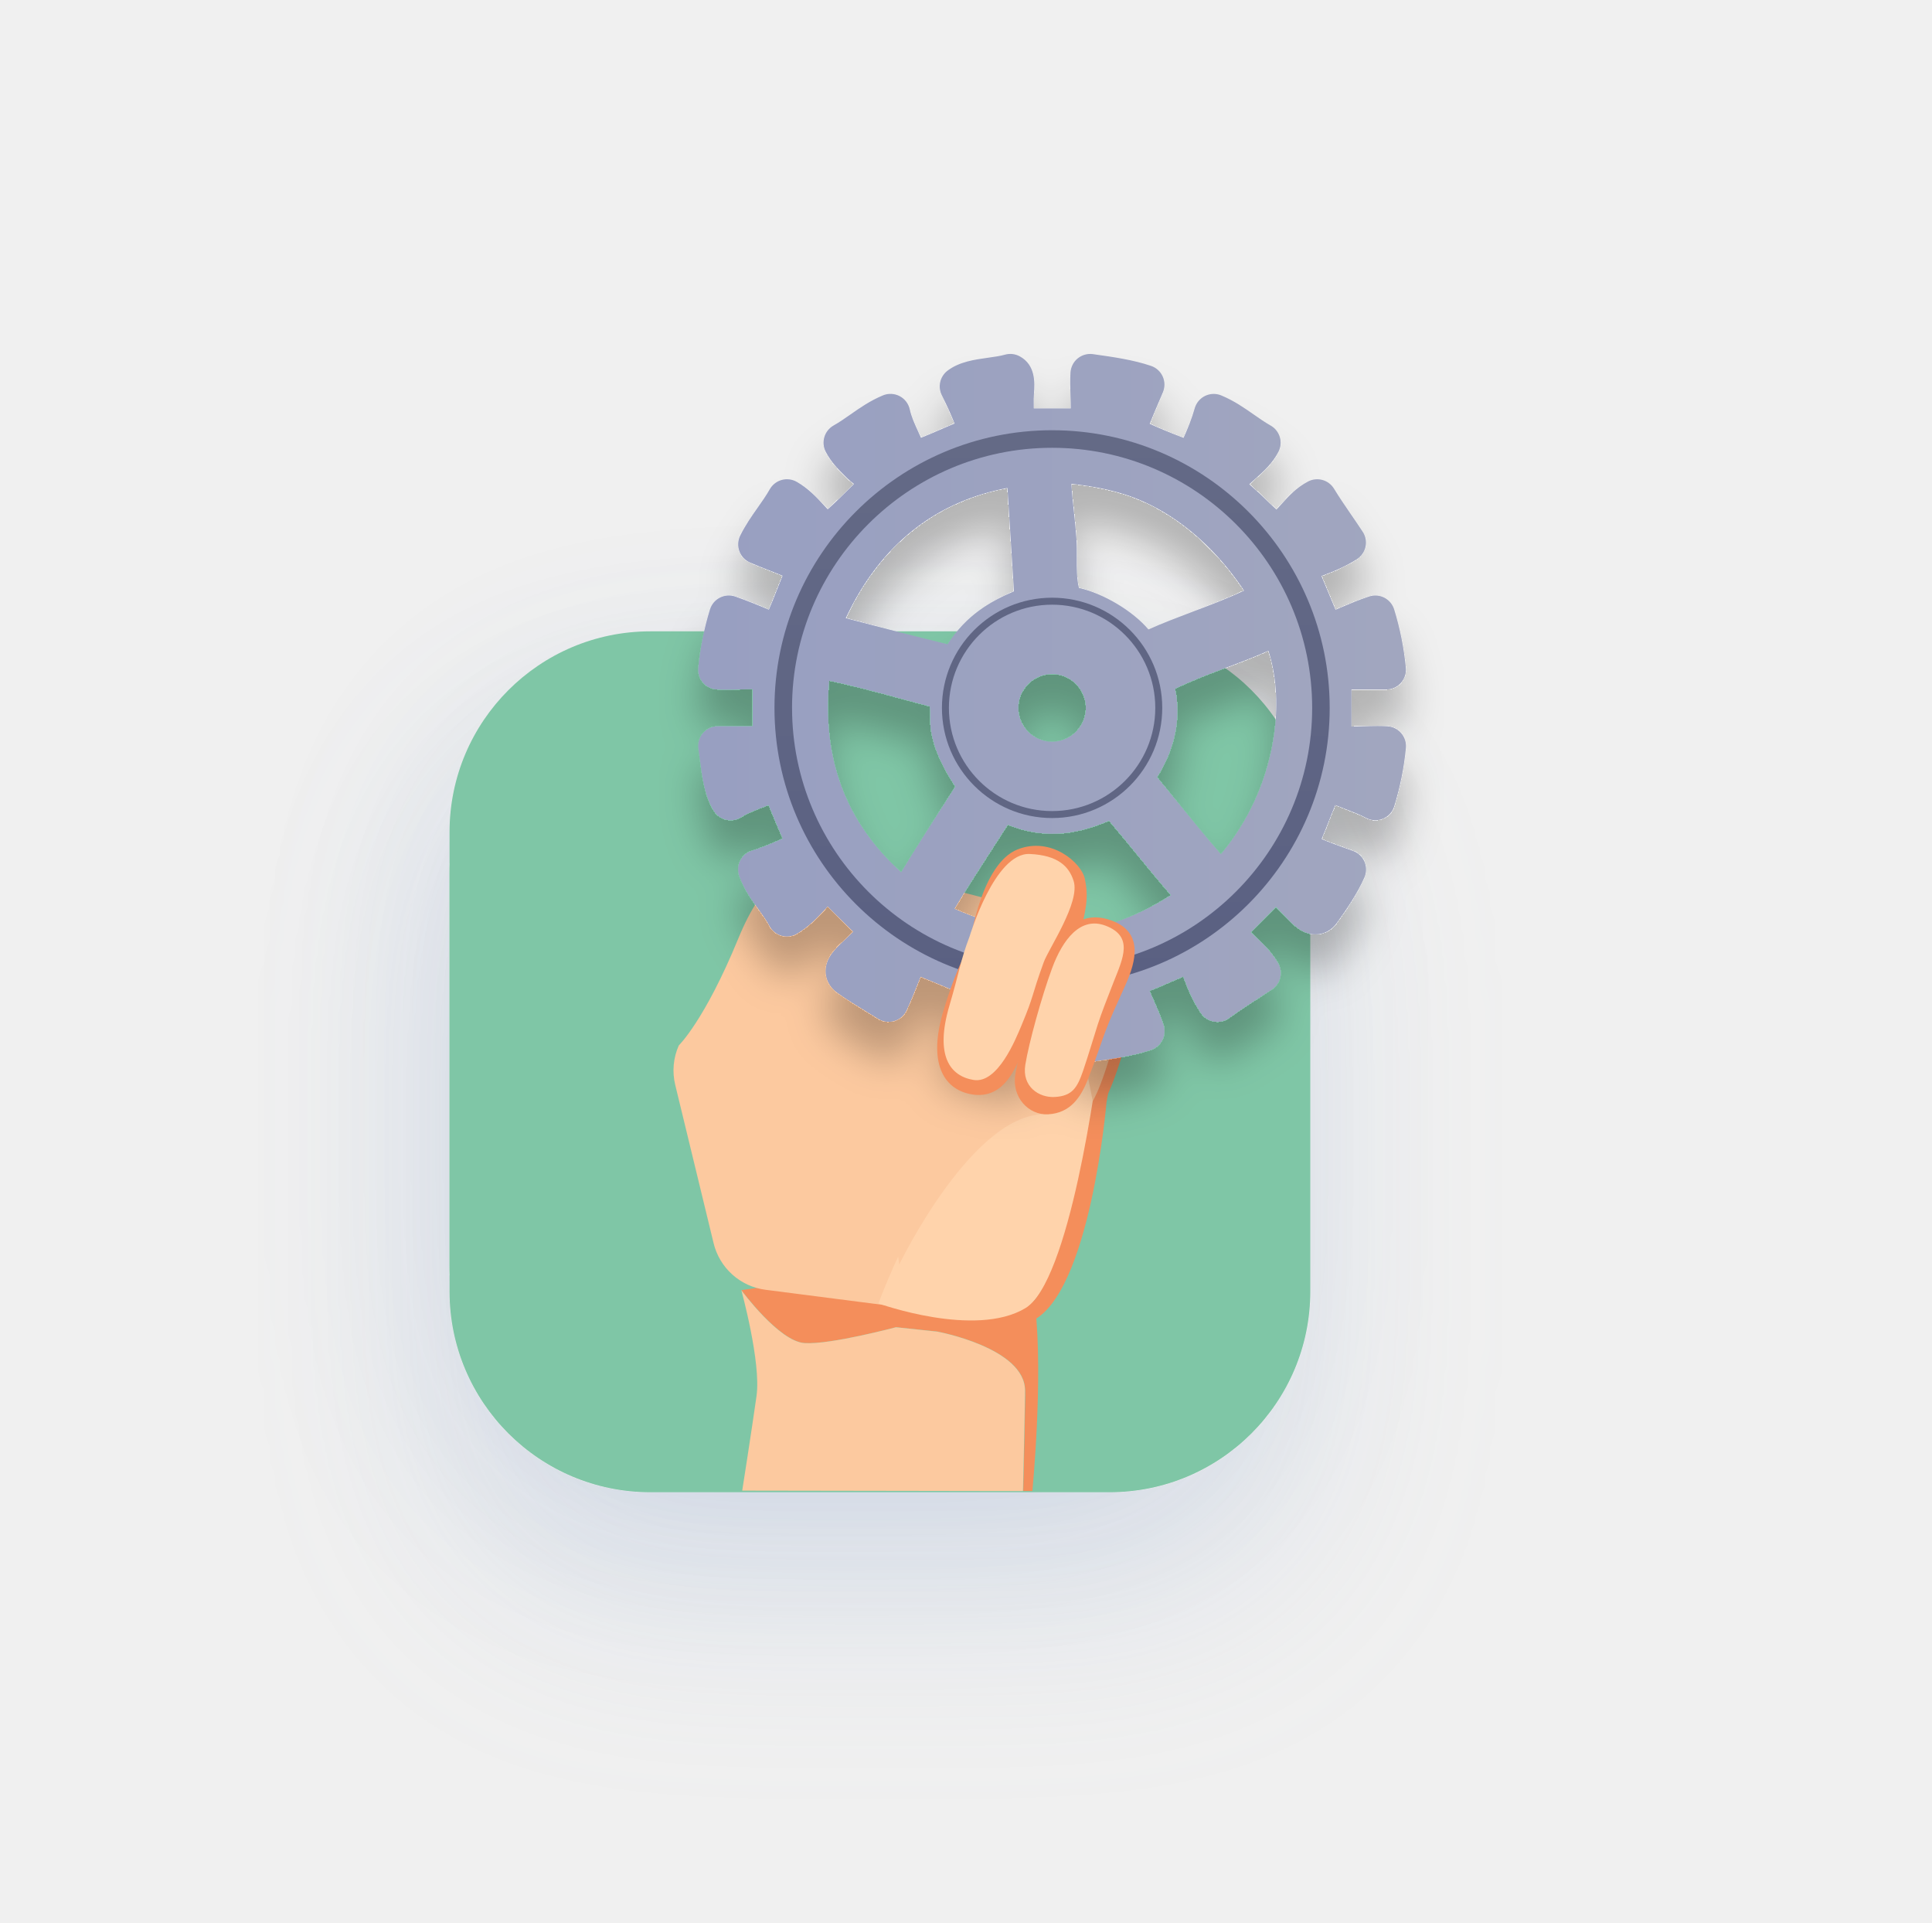
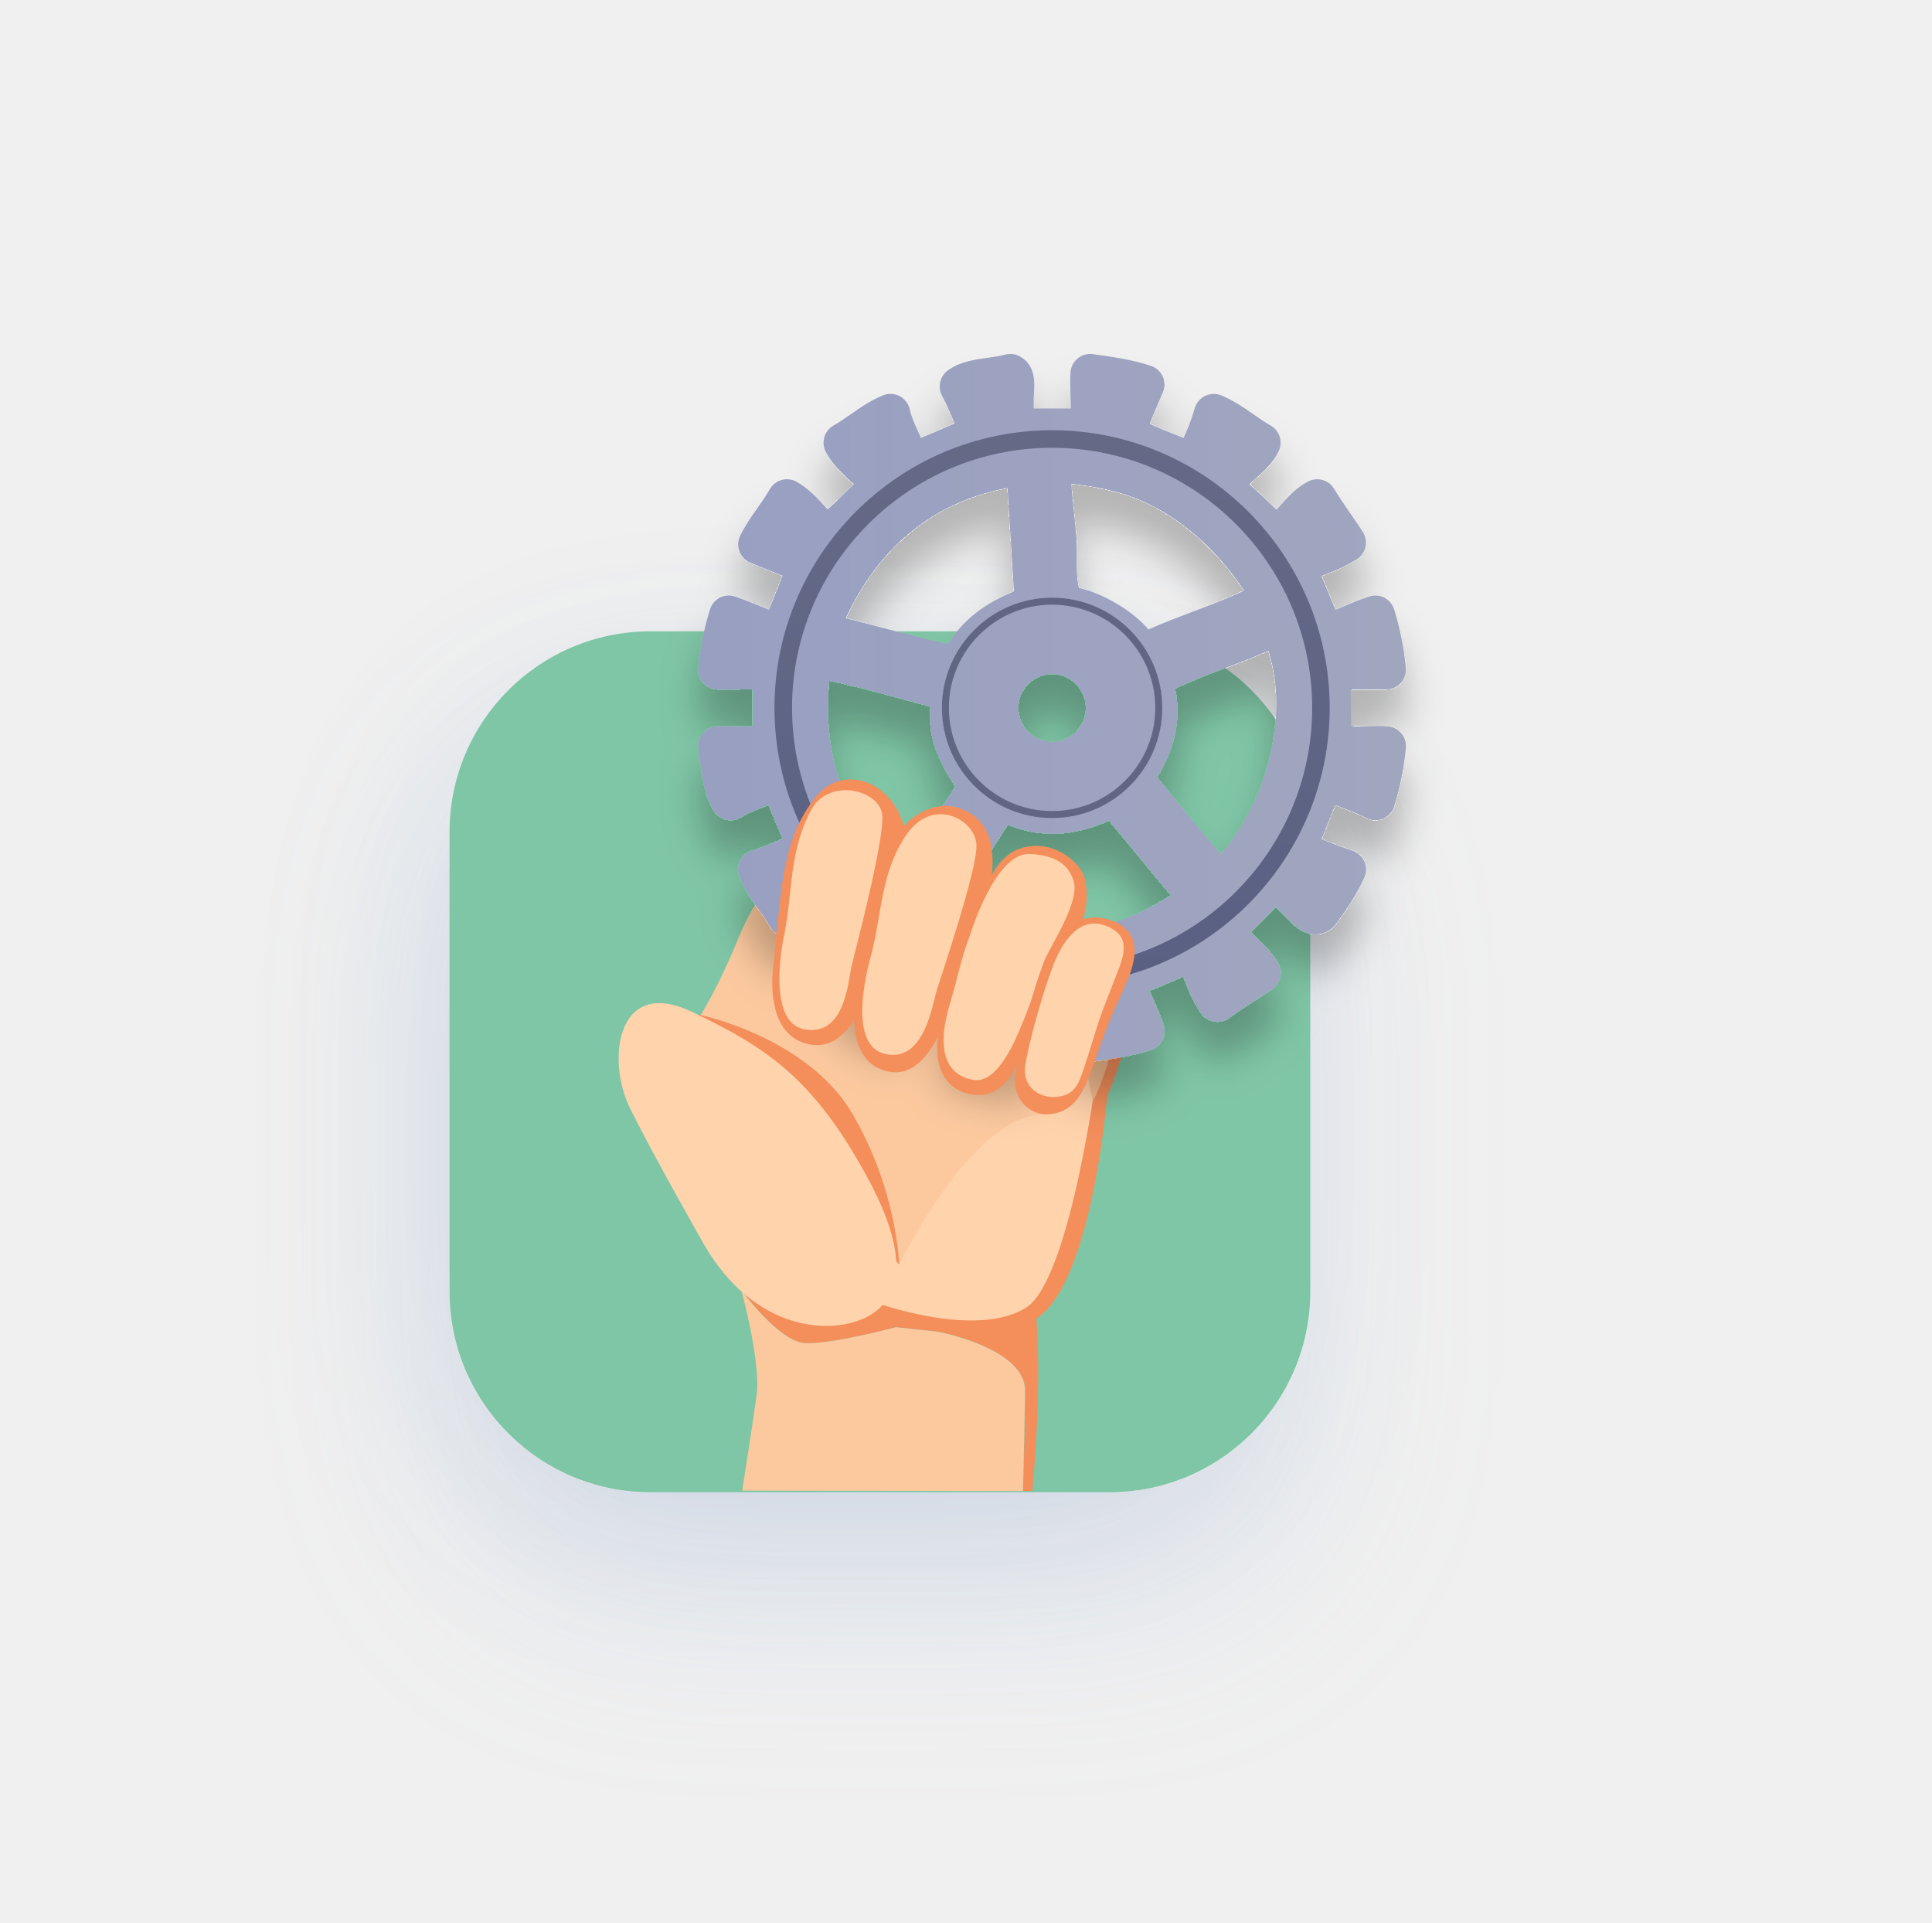
<svg xmlns="http://www.w3.org/2000/svg" width="202" height="201" viewBox="0 0 202 201" fill="none">
-   <g filter="url(#filter0_d_7028_291)">
+   <g filter="url(#filter0_d_7031_314)">
    <rect x="47" y="70.289" width="83" height="83" rx="21" fill="white" />
    <rect x="48" y="71.289" width="81" height="81" rx="20" stroke="#7FC6A6" stroke-width="2" />
  </g>
-   <path d="M70.95 125.334C70.985 125.396 71.039 125.446 71.104 125.477C71.169 125.507 71.242 125.517 71.313 125.504L75.446 124.75C76.79 126.217 78.365 127.454 80.108 128.414L80.356 132.605C80.36 132.677 80.387 132.746 80.432 132.802C80.477 132.858 80.538 132.898 80.608 132.918L85.46 134.276C85.53 134.296 85.603 134.293 85.671 134.269C85.738 134.244 85.796 134.199 85.837 134.14L88.226 130.687C90.213 130.772 92.202 130.532 94.112 129.977L97.254 132.767C97.307 132.815 97.374 132.845 97.446 132.852C97.517 132.86 97.589 132.845 97.652 132.81L102.045 130.339C102.107 130.304 102.157 130.25 102.188 130.185C102.218 130.12 102.228 130.047 102.215 129.976L101.461 125.843C102.928 124.498 104.165 122.924 105.125 121.181L109.316 120.933C109.388 120.929 109.457 120.902 109.513 120.857C109.569 120.812 109.609 120.751 109.628 120.682L110.987 115.828C111.007 115.759 111.004 115.686 110.979 115.618C110.955 115.55 110.91 115.492 110.851 115.451L107.398 113.063C107.483 111.075 107.244 109.087 106.689 107.176L109.479 104.035C109.527 103.981 109.557 103.914 109.564 103.843C109.572 103.771 109.557 103.699 109.522 103.637L107.051 99.244C107.016 99.182 106.962 99.132 106.897 99.101C106.832 99.07 106.759 99.061 106.688 99.074L102.555 99.828C101.21 98.361 99.635 97.123 97.892 96.164L97.644 91.972C97.64 91.901 97.613 91.832 97.568 91.776C97.523 91.72 97.462 91.68 97.392 91.661L92.539 90.302C92.47 90.282 92.397 90.285 92.329 90.31C92.262 90.334 92.203 90.379 92.162 90.438L89.774 93.89C87.786 93.805 85.798 94.045 83.887 94.6L80.746 91.809C80.692 91.762 80.625 91.732 80.554 91.724C80.482 91.717 80.41 91.731 80.348 91.766L75.956 94.237C75.893 94.273 75.843 94.327 75.812 94.392C75.782 94.457 75.772 94.529 75.785 94.6L76.538 98.734C75.072 100.078 73.835 101.653 72.875 103.396L68.683 103.644C68.612 103.648 68.543 103.674 68.487 103.72C68.431 103.765 68.391 103.826 68.371 103.895L67.013 108.748C66.993 108.817 66.996 108.891 67.02 108.959C67.045 109.026 67.09 109.084 67.149 109.125L70.601 111.513C70.516 113.502 70.756 115.49 71.312 117.401L68.522 120.543C68.474 120.596 68.444 120.663 68.437 120.735C68.429 120.806 68.444 120.878 68.479 120.941L70.95 125.334Z" fill="url(#paint0_linear_7028_291)" />
-   <g filter="url(#filter1_d_7028_291)">
+   <path d="M70.95 125.334C70.985 125.396 71.039 125.446 71.104 125.477C71.169 125.507 71.242 125.517 71.313 125.504L75.446 124.75C76.79 126.217 78.365 127.454 80.108 128.414L80.356 132.605C80.36 132.677 80.387 132.746 80.432 132.802C80.477 132.858 80.538 132.898 80.608 132.918L85.46 134.276C85.53 134.296 85.603 134.293 85.671 134.269C85.738 134.244 85.796 134.199 85.837 134.14L88.226 130.687C90.213 130.772 92.202 130.532 94.112 129.977L97.254 132.767C97.307 132.815 97.374 132.845 97.446 132.852C97.517 132.86 97.589 132.845 97.652 132.81L102.045 130.339C102.107 130.304 102.157 130.25 102.188 130.185C102.218 130.12 102.228 130.047 102.215 129.976L101.461 125.843C102.928 124.498 104.165 122.924 105.125 121.181L109.316 120.933C109.388 120.929 109.457 120.902 109.513 120.857C109.569 120.812 109.609 120.751 109.628 120.682L110.987 115.828C111.007 115.759 111.004 115.686 110.979 115.618C110.955 115.55 110.91 115.492 110.851 115.451L107.398 113.063C107.483 111.075 107.244 109.087 106.689 107.176L109.479 104.035C109.527 103.981 109.557 103.914 109.564 103.843C109.572 103.771 109.557 103.699 109.522 103.637L107.051 99.244C107.016 99.182 106.962 99.132 106.897 99.101C106.832 99.07 106.759 99.061 106.688 99.074L102.555 99.828C101.21 98.361 99.635 97.123 97.892 96.164L97.644 91.972C97.64 91.901 97.613 91.832 97.568 91.776C97.523 91.72 97.462 91.68 97.392 91.661L92.539 90.302C92.47 90.282 92.397 90.285 92.329 90.31C92.262 90.334 92.203 90.379 92.162 90.438L89.774 93.89C87.786 93.805 85.798 94.045 83.887 94.6L80.746 91.809C80.692 91.762 80.625 91.732 80.554 91.724C80.482 91.717 80.41 91.731 80.348 91.766L75.956 94.237C75.893 94.273 75.843 94.327 75.812 94.392C75.782 94.457 75.772 94.529 75.785 94.6L76.538 98.734C75.072 100.078 73.835 101.653 72.875 103.396L68.683 103.644C68.612 103.648 68.543 103.674 68.487 103.72C68.431 103.765 68.391 103.826 68.371 103.895L67.013 108.748C66.993 108.817 66.996 108.891 67.02 108.959C67.045 109.026 67.09 109.084 67.149 109.125L70.601 111.513C70.516 113.502 70.756 115.49 71.312 117.401L68.522 120.543C68.474 120.596 68.444 120.663 68.437 120.735C68.429 120.806 68.444 120.878 68.479 120.941L70.95 125.334Z" fill="url(#paint0_linear_7031_314)" />
+   <path d="M88.091 117.49C85.555 117.049 83.653 114.8 83.721 112.152C83.738 111.459 83.892 110.776 84.174 110.142C84.456 109.509 84.86 108.937 85.363 108.459C85.865 107.982 86.457 107.608 87.105 107.359C87.752 107.11 88.442 106.992 89.135 107.01C92.046 107.084 94.352 109.513 94.277 112.424C94.259 113.117 94.105 113.8 93.823 114.433C93.541 115.067 93.138 115.639 92.635 116.116C92.132 116.594 91.54 116.968 90.893 117.216C90.246 117.465 89.556 117.584 88.863 117.566C88.604 117.56 88.346 117.534 88.091 117.49ZM89.621 108.746C89.446 108.716 89.269 108.698 89.091 108.694C88.616 108.678 88.144 108.756 87.7 108.923C87.255 109.091 86.849 109.345 86.504 109.67C86.158 109.996 85.881 110.386 85.687 110.82C85.493 111.253 85.387 111.72 85.375 112.195C85.363 112.669 85.445 113.141 85.616 113.584C85.787 114.027 86.044 114.431 86.373 114.774C86.701 115.117 87.094 115.391 87.528 115.581C87.963 115.771 88.431 115.874 88.906 115.882C89.811 115.901 90.689 115.579 91.367 114.979C92.045 114.379 92.471 113.545 92.561 112.645C92.652 111.744 92.399 110.842 91.854 110.12C91.309 109.397 90.512 108.906 89.621 108.746V108.746Z" fill="white" />
+   <circle cx="89" cy="112.289" r="5" fill="white" />
+   <g filter="url(#filter1_d_7031_314)">
    <rect x="47" y="66" width="90" height="90" rx="21" fill="#7FC6A6" />
  </g>
  <path d="M98.836 132.904C103.595 133.09 107.263 134.059 107.273 136.586L92.251 133.033L91.607 132.881L87.822 133.415L77.524 134.866C77.524 134.866 81.452 140.229 84.136 140.402C86.821 140.574 93.693 138.741 93.693 138.741L98.007 139.198C98.007 139.198 107.179 140.89 107.187 145.362C107.186 145.574 107.19 145.771 107.198 145.957C107.109 151.214 106.986 155.872 106.986 155.872L107.937 155.875C107.937 155.875 109.085 144.247 108.236 136.592C107.931 133.966 103.868 133.033 98.836 132.904Z" fill="#F48E5B" />
+   <path d="M77.527 134.879L87.825 133.428C82.186 134.01 77.527 134.879 77.527 134.879Z" fill="#F5BC8F" />
  <path d="M107.27 136.592C107.266 134.07 103.595 133.093 98.832 132.91C96.636 132.841 94.439 132.884 92.248 133.039L107.27 136.592Z" fill="#F5BC8F" />
  <path d="M107.17 145.371C107.163 140.888 97.99 139.206 97.99 139.206L93.676 138.749C93.676 138.749 86.803 140.584 84.12 140.41C81.437 140.236 77.508 134.875 77.508 134.875C77.508 134.875 79.594 142.416 79.098 145.937C78.603 149.458 77.603 155.83 77.603 155.83L78.555 155.833L95.785 155.86L106.954 155.879C106.954 155.879 107.077 151.221 107.166 145.965C107.17 145.776 107.164 145.58 107.17 145.371Z" fill="#FCC99F" />
-   <path d="M102.884 137.773L80.04 134.834C78.75 134.668 77.539 134.113 76.569 133.243C75.6 132.374 74.917 131.23 74.611 129.965L70.597 113.411C70.262 112.031 70.395 110.579 70.974 109.285C70.974 109.285 73.68 106.675 77.186 98.128C79.833 91.678 82.705 90.083 87.733 89.933L111.884 96.201C115.068 97.19 116.646 102.947 115.928 106.19L109.938 132.796C108.912 135.837 105.61 137.949 102.884 137.773Z" fill="#FCC99F" />
+   <path d="M102.884 137.773L80.04 134.834C78.749 134.668 77.539 134.113 76.569 133.243C75.6 132.374 74.917 131.23 74.611 129.965L70.597 113.411C70.262 112.031 70.395 110.579 70.974 109.285C70.974 109.285 73.68 106.675 77.186 98.128C79.833 91.678 82.705 90.083 87.733 89.933L111.884 96.201C115.068 97.19 116.646 102.947 115.928 106.19L109.938 132.796C108.912 135.837 105.61 137.949 102.884 137.773Z" fill="#FCC99F" />
  <path d="M91.844 136.26C91.844 136.26 97.39 120.969 105.765 114.443C114.14 107.917 115.314 108.756 115.314 108.756C115.314 108.756 112.487 133.574 107.222 136.748C101.957 139.922 91.844 136.26 91.844 136.26Z" fill="#FFD3AB" />
  <path d="M76.859 107.638C76.859 107.638 87.069 115.051 90.071 119.096C93.073 123.142 94.013 132.205 94.013 132.205C94.013 132.205 101.851 115.947 109.597 116.49L111.17 110.51L102.712 103.107C102.712 103.107 95.727 99.929 89.045 100.973C82.304 102.033 76.859 107.638 76.859 107.638Z" fill="#FCC99F" />
+   <path d="M73.061 106.064C73.061 106.064 84.413 108.375 89.122 116.433C93.832 124.491 94.013 132.208 94.013 132.208L73.34 107.183L73.061 106.064Z" fill="#F48E5B" />
+   <path d="M73.548 129.99C73.548 129.99 68.002 120.248 65.809 115.722C63.418 110.768 64.482 102.022 72.352 105.78C80.222 109.538 85.15 112.794 90.811 123.311C95.685 132.381 93.517 136.062 90.835 137.568C87.178 139.619 78.93 139.391 73.548 129.99Z" fill="#FFD3AB" />
+   <path d="M99.995 96.486C99.998 96.543 100.007 96.599 100.023 96.654C100.045 96.721 100.076 96.724 100.112 96.671C100.051 96.553 100.02 96.483 100.02 96.483L99.995 96.486Z" fill="#D68265" />
  <path d="M107.379 100.066C107.371 100.397 107.422 100.54 107.577 100.357C107.633 100.281 107.679 100.198 107.712 100.109C107.624 100.054 107.576 100.021 107.576 100.021C107.576 100.021 107.505 100.044 107.379 100.066Z" fill="#D68265" />
  <path d="M107.838 138.121C113.988 135.339 115.695 115.208 115.695 115.208L116.475 110.953C116.475 110.953 115.363 108.697 115.174 108.668C114.639 112.919 111.843 134.009 107.136 136.849L107.838 138.121Z" fill="#F48E5B" />
  <path d="M116.092 102.982C116.092 102.982 115.793 106.649 115.44 108.593C115.213 109.843 116.388 110.523 116.388 110.523L116.963 103.369L116.092 102.982Z" fill="#D68265" />
  <path d="M115.486 96.315C115.486 96.315 120.747 97.288 118.536 105.928C116.326 114.569 115.221 115.365 115.221 115.365L112.378 103.613L115.486 96.315Z" fill="#F48E5B" />
  <path d="M114.783 96.1C114.783 96.1 119.386 97.251 117.398 105.411C115.409 113.571 114.25 115.086 114.25 115.086L111.857 103.224L114.783 96.1Z" fill="#F5BC8F" />
-   <g filter="url(#filter2_d_7028_291)">
-     <path d="M146.511 76.652C146.332 76.441 146.113 76.268 145.866 76.143C145.62 76.019 145.35 75.945 145.074 75.926C144.761 75.905 144.42 75.894 144.032 75.894C143.561 75.894 143.085 75.91 142.623 75.924C142.176 75.939 141.755 75.953 141.35 75.953H141.303V72.078H144.933C145.221 72.078 145.506 72.018 145.77 71.901C146.034 71.784 146.27 71.614 146.463 71.4C146.657 71.186 146.804 70.935 146.894 70.661C146.985 70.387 147.017 70.098 146.989 69.811C146.791 67.739 146.382 65.694 145.767 63.706C145.686 63.444 145.554 63.202 145.379 62.992C145.203 62.782 144.988 62.609 144.745 62.483C144.502 62.357 144.237 62.281 143.964 62.258C143.692 62.236 143.417 62.268 143.157 62.352C142.092 62.7 141.126 63.108 140.192 63.505L139.636 63.741C139.338 63.016 139.038 62.299 138.743 61.596C138.552 61.142 138.36 60.682 138.164 60.219C139.451 59.741 140.726 59.199 141.874 58.458C142.103 58.31 142.3 58.118 142.455 57.894C142.609 57.67 142.718 57.417 142.774 57.151C142.831 56.884 142.834 56.609 142.784 56.342C142.734 56.074 142.631 55.819 142.482 55.591C142.08 54.977 141.666 54.375 141.266 53.793C140.634 52.873 140.037 52.005 139.481 51.092C139.209 50.644 138.776 50.316 138.271 50.176C137.765 50.036 137.225 50.093 136.761 50.336C135.539 50.973 134.722 51.881 134.001 52.681C133.814 52.888 133.637 53.086 133.461 53.268C132.991 52.838 132.5 52.38 131.964 51.844C131.791 51.67 131.559 51.463 131.264 51.2C131.107 51.06 130.868 50.846 130.622 50.621C130.819 50.438 131.016 50.261 131.211 50.088C132.116 49.277 133.051 48.442 133.674 47.219C133.915 46.744 133.964 46.194 133.81 45.684C133.656 45.175 133.311 44.744 132.847 44.483C132.26 44.151 131.696 43.758 131.1 43.341C130.082 42.63 129.028 41.894 127.69 41.337C127.421 41.225 127.13 41.172 126.839 41.18C126.547 41.189 126.261 41.259 125.998 41.386C125.736 41.514 125.503 41.695 125.316 41.918C125.129 42.142 124.991 42.403 124.911 42.683C124.605 43.769 124.198 44.772 123.746 45.772C122.559 45.321 121.364 44.838 120.206 44.308C120.554 43.44 120.919 42.587 121.274 41.748L121.588 41.01C121.698 40.749 121.753 40.468 121.75 40.184C121.747 39.901 121.686 39.621 121.57 39.362C121.454 39.104 121.287 38.871 121.077 38.68C120.868 38.489 120.621 38.343 120.353 38.252C118.485 37.615 116.374 37.317 114.332 37.03L114.274 37.021C113.993 36.982 113.707 37.001 113.434 37.077C113.16 37.152 112.906 37.284 112.685 37.462C112.465 37.641 112.284 37.863 112.153 38.115C112.023 38.367 111.945 38.643 111.926 38.926C111.871 39.728 111.898 40.566 111.926 41.376C111.94 41.809 111.955 42.267 111.954 42.697H108.085C108.085 42.364 108.085 42.027 108.08 41.692C108.08 41.549 108.092 41.34 108.108 41.118C108.182 40.09 108.319 38.176 106.622 37.252C106.146 36.993 105.588 36.931 105.066 37.079C104.581 37.218 103.966 37.304 103.313 37.395C101.903 37.592 100.303 37.815 99.073 38.746C98.688 39.037 98.416 39.454 98.307 39.925C98.197 40.395 98.255 40.889 98.472 41.321C99.012 42.397 99.445 43.357 99.803 44.278C99.272 44.496 98.758 44.721 98.251 44.943C97.588 45.232 96.945 45.514 96.292 45.768C96.176 45.499 96.06 45.242 95.944 44.994C95.593 44.225 95.29 43.562 95.123 42.801C95.059 42.505 94.93 42.228 94.746 41.987C94.563 41.747 94.329 41.55 94.06 41.41C93.792 41.27 93.497 41.191 93.194 41.178C92.892 41.165 92.591 41.218 92.312 41.334C90.973 41.892 89.92 42.627 88.902 43.339C88.305 43.755 87.744 44.149 87.154 44.48C86.685 44.745 86.338 45.182 86.186 45.699C86.035 46.216 86.091 46.772 86.344 47.248C86.923 48.34 87.586 49.001 88.425 49.837L88.606 50.018C88.822 50.224 89.049 50.415 89.289 50.591L88.884 50.992C88.073 51.8 87.294 52.579 86.543 53.245C86.421 53.115 86.298 52.983 86.173 52.848C85.402 52.014 84.528 51.069 83.305 50.371C83.069 50.237 82.809 50.15 82.539 50.116C82.27 50.082 81.996 50.102 81.734 50.173C81.472 50.245 81.227 50.368 81.012 50.535C80.798 50.702 80.618 50.91 80.484 51.146C80.12 51.788 79.689 52.4 79.233 53.048C78.596 53.949 77.942 54.882 77.391 55.997C77.267 56.247 77.196 56.52 77.181 56.798C77.165 57.077 77.207 57.356 77.302 57.618C77.397 57.88 77.545 58.12 77.736 58.324C77.926 58.528 78.156 58.69 78.412 58.803C79.09 59.1 79.782 59.372 80.451 59.636C80.921 59.82 81.377 60 81.822 60.185C81.61 60.695 81.409 61.206 81.213 61.711C80.938 62.415 80.671 63.101 80.388 63.737C79.299 63.274 78.118 62.8 76.891 62.368C76.629 62.276 76.351 62.238 76.074 62.256C75.796 62.273 75.525 62.347 75.277 62.472C75.029 62.597 74.809 62.77 74.629 62.982C74.45 63.194 74.315 63.44 74.232 63.706C73.618 65.694 73.208 67.74 73.01 69.811C72.984 70.086 73.012 70.364 73.094 70.627C73.177 70.891 73.311 71.136 73.49 71.347C73.668 71.558 73.887 71.731 74.134 71.856C74.38 71.98 74.65 72.055 74.925 72.073C75.239 72.095 75.58 72.105 75.968 72.105C76.439 72.105 76.916 72.09 77.377 72.075C77.825 72.06 78.245 72.047 78.65 72.047H78.697V75.921H75.065C74.768 75.921 74.474 75.985 74.204 76.109C73.934 76.233 73.694 76.414 73.5 76.639C73.306 76.865 73.163 77.129 73.081 77.415C72.998 77.701 72.979 78.001 73.023 78.294C73.081 78.671 73.13 79.055 73.183 79.46C73.427 81.318 73.678 83.24 74.645 84.779C74.79 85.01 74.978 85.21 75.201 85.367C75.423 85.524 75.674 85.636 75.94 85.696C76.205 85.756 76.48 85.763 76.748 85.716C77.017 85.669 77.273 85.57 77.503 85.424C78.174 84.997 79.054 84.66 79.985 84.304L80.366 84.158C80.835 85.325 81.32 86.464 81.796 87.579C81.809 87.611 81.823 87.642 81.836 87.673C81.72 87.721 81.611 87.77 81.5 87.818C80.537 88.233 79.629 88.625 78.651 88.918C78.381 88.998 78.13 89.133 77.914 89.315C77.698 89.496 77.521 89.72 77.394 89.972C77.268 90.225 77.195 90.501 77.179 90.782C77.164 91.064 77.206 91.346 77.304 91.611C77.825 93.022 78.613 94.108 79.309 95.066C79.739 95.657 80.144 96.215 80.455 96.803C80.586 97.049 80.765 97.266 80.982 97.441C81.198 97.616 81.448 97.746 81.716 97.822C81.984 97.897 82.265 97.918 82.541 97.883C82.818 97.848 83.084 97.757 83.324 97.616C84.569 96.886 85.476 95.909 86.277 95.047L86.537 94.768C87.011 95.25 87.489 95.716 87.959 96.174C88.386 96.59 88.802 96.996 89.204 97.402C89.013 97.58 88.814 97.772 88.605 97.981C88.466 98.12 88.32 98.257 88.176 98.394C87.307 99.214 86.229 100.235 86.328 101.705C86.386 102.523 86.81 103.259 87.531 103.777C88.557 104.515 89.632 105.167 90.58 105.746C91.019 106.013 91.434 106.267 91.801 106.498C92.049 106.657 92.328 106.76 92.618 106.802C92.909 106.844 93.206 106.823 93.488 106.741C93.771 106.66 94.032 106.518 94.256 106.327C94.479 106.136 94.659 105.9 94.784 105.633C95.173 104.803 95.516 103.947 95.848 103.12C95.985 102.777 96.12 102.441 96.254 102.112L96.564 102.239C97.635 102.675 98.73 103.121 99.801 103.581C99.678 103.871 99.551 104.164 99.42 104.461C99.05 105.306 98.668 106.179 98.35 107.159C98.183 107.676 98.226 108.237 98.469 108.723C98.713 109.208 99.138 109.577 99.652 109.752C101.52 110.389 103.631 110.687 105.672 110.974L105.73 110.982C106.011 111.021 106.297 111.002 106.571 110.926C106.844 110.85 107.099 110.719 107.319 110.54C107.539 110.362 107.72 110.14 107.851 109.888C107.982 109.636 108.06 109.36 108.079 109.077C108.137 108.274 108.107 107.437 108.079 106.628C108.065 106.194 108.05 105.737 108.052 105.306H111.925V108.936C111.926 109.484 112.143 110.009 112.531 110.397C112.918 110.784 113.443 111.002 113.991 111.002C114.088 111.002 114.185 110.995 114.28 110.982L114.338 110.973C116.378 110.684 118.488 110.39 120.355 109.752C120.869 109.576 121.293 109.204 121.536 108.717C121.778 108.231 121.818 107.668 121.648 107.151C121.359 106.267 121.012 105.479 120.676 104.717C120.508 104.336 120.344 103.964 120.192 103.589C120.892 103.315 121.558 103.023 122.213 102.735C122.722 102.511 123.218 102.293 123.718 102.09C124.225 103.49 124.791 104.771 125.575 105.922C125.731 106.151 125.931 106.346 126.163 106.495C126.395 106.645 126.655 106.747 126.927 106.794C127.199 106.842 127.478 106.834 127.748 106.772C128.017 106.71 128.271 106.594 128.495 106.432C129.699 105.559 131.007 104.716 132.273 103.9L132.961 103.456C133.408 103.167 133.726 102.717 133.849 102.199C133.971 101.681 133.89 101.136 133.621 100.677C132.892 99.433 131.914 98.526 131.052 97.725L130.773 97.465C131.255 96.991 131.721 96.513 132.18 96.043C132.595 95.616 133.001 95.2 133.407 94.798C133.585 94.988 133.776 95.188 133.986 95.397C134.125 95.536 134.263 95.681 134.399 95.825C135.221 96.694 136.153 97.678 137.532 97.678C138.423 97.678 139.223 97.248 139.783 96.47C140.757 95.114 141.964 93.348 142.663 91.707C142.773 91.449 142.83 91.171 142.829 90.891C142.828 90.611 142.77 90.333 142.659 90.076C142.547 89.819 142.385 89.587 142.18 89.394C141.976 89.202 141.735 89.053 141.472 88.957C141.215 88.863 140.958 88.771 140.701 88.679C139.817 88.361 138.962 88.053 138.177 87.712C138.439 87.102 138.681 86.485 138.919 85.879C139.151 85.288 139.378 84.712 139.614 84.164C139.978 84.313 140.344 84.453 140.704 84.591C141.476 84.888 142.205 85.17 142.817 85.499C143.085 85.644 143.383 85.728 143.687 85.745C143.992 85.762 144.297 85.711 144.58 85.595C144.863 85.48 145.117 85.304 145.323 85.079C145.529 84.854 145.683 84.585 145.774 84.294C146.389 82.306 146.798 80.26 146.996 78.189C147.022 77.913 146.992 77.635 146.909 77.371C146.826 77.107 146.69 76.863 146.511 76.652ZM119.44 52.385C124.717 54.721 128.198 58.915 130.073 61.744C128.314 62.578 126.481 63.273 124.697 63.948C123.176 64.527 121.611 65.117 120.074 65.801C118.472 63.897 115.393 62.045 112.805 61.459C112.573 60.484 112.577 59.416 112.583 58.297C112.586 57.65 112.589 56.981 112.546 56.307C112.485 55.381 112.385 54.445 112.288 53.541C112.184 52.563 112.076 51.559 112.022 50.575C114.438 50.855 116.961 51.288 119.44 52.385ZM109.999 70.463C110.699 70.463 111.383 70.67 111.965 71.059C112.547 71.447 113 72 113.268 72.646C113.536 73.293 113.606 74.004 113.469 74.69C113.333 75.376 112.996 76.007 112.501 76.501C112.006 76.996 111.376 77.333 110.69 77.469C110.004 77.606 109.292 77.536 108.646 77.268C108 77 107.447 76.547 107.059 75.965C106.67 75.383 106.463 74.699 106.463 73.999C106.463 73.061 106.835 72.162 107.499 71.499C108.162 70.835 109.061 70.463 109.999 70.463ZM89.13 63.212C92.72 56.468 98.17 52.368 105.334 51.011C105.484 53.26 105.624 55.531 105.759 57.738C105.842 59.098 105.927 60.459 106.012 61.819C103.554 62.868 101.062 64.267 99.075 67.349C95.948 66.59 92.591 65.728 88.426 64.619C88.652 64.137 88.888 63.67 89.13 63.212ZM94.225 91.188C88.417 85.93 85.946 79.358 86.691 71.163C89.195 71.679 91.792 72.384 94.314 73.068C95.265 73.326 96.242 73.589 97.212 73.846C97.263 74.175 97.262 74.525 97.261 74.908C97.261 75.355 97.261 75.861 97.346 76.39C97.721 78.66 98.809 80.583 99.893 82.233C99.497 82.851 99.1 83.469 98.702 84.086C97.22 86.375 95.701 88.737 94.223 91.188H94.225ZM99.803 95.001C101.145 92.757 102.538 90.601 103.891 88.508C104.376 87.755 104.875 86.989 105.367 86.216C109.629 87.942 113.05 87.013 115.961 85.798C116.962 86.971 117.939 88.166 118.888 89.33C120.031 90.728 121.204 92.167 122.436 93.58C115.254 98.191 108.008 98.645 99.8 95.001H99.803ZM130.53 85.032C129.721 86.552 128.756 87.983 127.65 89.302C126.152 87.573 124.706 85.805 123.301 84.087C122.539 83.155 121.756 82.198 120.966 81.25C122.855 78.32 123.521 74.944 122.851 72.006C124.593 71.148 126.43 70.459 128.213 69.791C129.664 69.246 131.155 68.687 132.621 68.03C134.224 73.026 133.445 79.559 130.53 85.032Z" fill="url(#paint1_linear_7028_291)" />
+   <g filter="url(#filter2_d_7031_314)">
+     <path d="M146.511 76.652C146.332 76.441 146.113 76.268 145.866 76.143C145.62 76.019 145.35 75.945 145.074 75.926C144.761 75.905 144.42 75.894 144.032 75.894C143.561 75.894 143.085 75.91 142.623 75.924C142.176 75.939 141.755 75.953 141.35 75.953H141.303V72.078H144.933C145.221 72.078 145.506 72.018 145.77 71.901C146.034 71.784 146.27 71.614 146.463 71.4C146.657 71.186 146.804 70.935 146.894 70.661C146.985 70.387 147.017 70.098 146.989 69.811C146.792 67.739 146.382 65.694 145.767 63.706C145.686 63.444 145.554 63.202 145.379 62.992C145.203 62.782 144.988 62.609 144.745 62.483C144.502 62.357 144.237 62.281 143.964 62.258C143.692 62.236 143.417 62.268 143.157 62.352C142.092 62.7 141.126 63.108 140.192 63.505L139.636 63.741C139.338 63.016 139.038 62.299 138.743 61.596C138.552 61.142 138.36 60.682 138.164 60.219C139.451 59.741 140.726 59.199 141.874 58.458C142.103 58.31 142.3 58.118 142.455 57.894C142.609 57.67 142.718 57.417 142.774 57.151C142.831 56.884 142.834 56.609 142.784 56.342C142.734 56.074 142.631 55.819 142.482 55.591C142.08 54.977 141.666 54.375 141.266 53.793C140.634 52.873 140.037 52.005 139.481 51.092C139.209 50.644 138.776 50.316 138.271 50.176C137.765 50.036 137.225 50.093 136.761 50.336C135.539 50.973 134.722 51.881 134.001 52.681C133.814 52.888 133.637 53.086 133.461 53.268C132.991 52.838 132.5 52.38 131.964 51.844C131.791 51.67 131.559 51.463 131.264 51.2C131.107 51.06 130.868 50.846 130.622 50.621C130.819 50.438 131.016 50.261 131.211 50.088C132.116 49.277 133.051 48.442 133.674 47.219C133.915 46.744 133.964 46.194 133.81 45.684C133.656 45.175 133.311 44.744 132.847 44.483C132.26 44.151 131.696 43.758 131.1 43.341C130.082 42.63 129.028 41.894 127.69 41.337C127.421 41.225 127.13 41.172 126.839 41.18C126.547 41.189 126.261 41.259 125.998 41.386C125.736 41.514 125.503 41.695 125.316 41.918C125.129 42.142 124.991 42.403 124.911 42.683C124.605 43.769 124.198 44.772 123.746 45.772C122.559 45.321 121.364 44.838 120.206 44.308C120.554 43.44 120.919 42.587 121.274 41.748L121.588 41.01C121.698 40.749 121.753 40.468 121.75 40.184C121.747 39.901 121.686 39.621 121.57 39.362C121.454 39.104 121.287 38.871 121.077 38.68C120.868 38.489 120.621 38.343 120.353 38.252C118.485 37.615 116.374 37.317 114.332 37.03L114.274 37.021C113.993 36.982 113.707 37.001 113.434 37.077C113.16 37.152 112.906 37.284 112.685 37.462C112.465 37.641 112.284 37.863 112.153 38.115C112.023 38.367 111.945 38.643 111.926 38.926C111.871 39.728 111.898 40.566 111.926 41.376C111.94 41.809 111.955 42.267 111.954 42.697H108.085C108.085 42.364 108.085 42.027 108.08 41.692C108.08 41.549 108.092 41.34 108.108 41.118C108.182 40.09 108.319 38.176 106.622 37.252C106.146 36.993 105.588 36.931 105.066 37.079C104.581 37.218 103.966 37.304 103.313 37.395C101.903 37.592 100.303 37.815 99.073 38.746C98.688 39.037 98.416 39.454 98.307 39.925C98.197 40.395 98.255 40.889 98.472 41.321C99.012 42.397 99.445 43.357 99.803 44.278C99.272 44.496 98.758 44.721 98.251 44.943C97.588 45.232 96.945 45.514 96.292 45.768C96.176 45.499 96.06 45.242 95.944 44.994C95.593 44.225 95.29 43.562 95.123 42.801C95.059 42.505 94.93 42.228 94.746 41.987C94.563 41.747 94.329 41.55 94.06 41.41C93.792 41.27 93.497 41.191 93.194 41.178C92.892 41.165 92.591 41.218 92.312 41.334C90.973 41.892 89.92 42.627 88.902 43.339C88.305 43.755 87.744 44.149 87.154 44.48C86.685 44.745 86.338 45.182 86.186 45.699C86.035 46.216 86.091 46.772 86.344 47.248C86.923 48.34 87.586 49.001 88.425 49.837L88.606 50.018C88.822 50.224 89.049 50.415 89.289 50.591L88.884 50.992C88.073 51.8 87.294 52.579 86.543 53.245C86.421 53.115 86.298 52.983 86.173 52.848C85.402 52.014 84.528 51.069 83.305 50.371C83.069 50.237 82.809 50.15 82.539 50.116C82.27 50.082 81.996 50.102 81.734 50.173C81.472 50.245 81.227 50.368 81.012 50.535C80.798 50.702 80.618 50.91 80.484 51.146C80.12 51.788 79.689 52.4 79.233 53.048C78.596 53.949 77.942 54.882 77.391 55.997C77.267 56.247 77.196 56.52 77.181 56.798C77.165 57.077 77.207 57.356 77.302 57.618C77.397 57.88 77.545 58.12 77.736 58.324C77.926 58.528 78.156 58.69 78.412 58.803C79.09 59.1 79.782 59.372 80.451 59.636C80.921 59.82 81.377 60 81.822 60.185C81.61 60.695 81.409 61.206 81.213 61.711C80.938 62.415 80.671 63.101 80.388 63.737C79.299 63.274 78.118 62.8 76.891 62.368C76.629 62.276 76.351 62.238 76.074 62.256C75.796 62.273 75.525 62.347 75.277 62.472C75.029 62.597 74.809 62.77 74.629 62.982C74.45 63.194 74.315 63.44 74.232 63.706C73.618 65.694 73.208 67.74 73.01 69.811C72.984 70.086 73.012 70.364 73.094 70.627C73.177 70.891 73.311 71.136 73.49 71.347C73.668 71.558 73.887 71.731 74.134 71.856C74.38 71.98 74.65 72.055 74.925 72.073C75.239 72.095 75.58 72.105 75.968 72.105C76.439 72.105 76.916 72.09 77.377 72.075C77.825 72.06 78.245 72.047 78.65 72.047H78.697V75.921H75.065C74.768 75.921 74.474 75.985 74.204 76.109C73.934 76.233 73.694 76.414 73.5 76.639C73.306 76.865 73.163 77.129 73.081 77.415C72.998 77.701 72.979 78.001 73.023 78.294C73.081 78.671 73.13 79.055 73.183 79.46C73.427 81.318 73.678 83.24 74.645 84.779C74.79 85.01 74.978 85.21 75.201 85.367C75.423 85.524 75.674 85.636 75.94 85.696C76.205 85.756 76.48 85.763 76.748 85.716C77.017 85.669 77.273 85.57 77.503 85.424C78.174 84.997 79.054 84.66 79.985 84.304L80.366 84.158C80.835 85.325 81.32 86.464 81.796 87.579C81.809 87.611 81.823 87.642 81.836 87.673C81.72 87.721 81.611 87.77 81.5 87.818C80.537 88.233 79.629 88.625 78.651 88.918C78.381 88.998 78.13 89.133 77.914 89.315C77.698 89.496 77.521 89.72 77.394 89.972C77.268 90.225 77.195 90.501 77.179 90.782C77.164 91.064 77.206 91.346 77.304 91.611C77.825 93.022 78.613 94.108 79.309 95.066C79.739 95.657 80.144 96.215 80.455 96.803C80.586 97.049 80.765 97.266 80.982 97.441C81.198 97.616 81.448 97.746 81.716 97.822C81.984 97.897 82.265 97.918 82.541 97.883C82.818 97.848 83.084 97.757 83.324 97.616C84.569 96.886 85.476 95.909 86.277 95.047L86.537 94.768C87.011 95.25 87.489 95.716 87.959 96.174C88.386 96.59 88.802 96.996 89.204 97.402C89.013 97.58 88.814 97.772 88.605 97.981C88.466 98.12 88.32 98.257 88.176 98.394C87.307 99.214 86.229 100.235 86.328 101.705C86.386 102.523 86.81 103.259 87.531 103.777C88.557 104.515 89.632 105.167 90.58 105.746C91.019 106.013 91.434 106.267 91.801 106.498C92.049 106.657 92.328 106.76 92.618 106.802C92.909 106.844 93.206 106.823 93.488 106.741C93.771 106.66 94.032 106.518 94.256 106.327C94.479 106.136 94.659 105.9 94.784 105.633C95.173 104.803 95.516 103.947 95.848 103.12C95.985 102.777 96.12 102.441 96.254 102.112L96.564 102.239C97.635 102.675 98.73 103.121 99.801 103.581C99.678 103.871 99.551 104.164 99.42 104.461C99.05 105.306 98.668 106.179 98.35 107.159C98.183 107.676 98.226 108.237 98.469 108.723C98.713 109.208 99.138 109.577 99.652 109.752C101.52 110.389 103.631 110.687 105.672 110.974L105.73 110.982C106.011 111.021 106.297 111.002 106.571 110.926C106.844 110.85 107.099 110.719 107.319 110.54C107.539 110.362 107.72 110.14 107.851 109.888C107.982 109.636 108.06 109.36 108.079 109.077C108.137 108.274 108.107 107.437 108.079 106.628C108.065 106.194 108.05 105.737 108.052 105.306H111.925V108.936C111.926 109.484 112.143 110.009 112.531 110.397C112.918 110.784 113.443 111.002 113.991 111.002C114.088 111.002 114.185 110.995 114.28 110.982L114.338 110.973C116.378 110.684 118.487 110.39 120.355 109.752C120.869 109.576 121.293 109.204 121.536 108.717C121.778 108.231 121.818 107.668 121.648 107.151C121.359 106.267 121.012 105.479 120.676 104.717C120.508 104.336 120.344 103.964 120.192 103.589C120.892 103.315 121.558 103.022 122.213 102.735C122.722 102.511 123.218 102.293 123.718 102.09C124.225 103.49 124.791 104.771 125.575 105.922C125.731 106.151 125.931 106.346 126.163 106.495C126.395 106.645 126.655 106.747 126.927 106.794C127.199 106.842 127.478 106.834 127.748 106.772C128.017 106.71 128.271 106.594 128.495 106.432C129.699 105.559 131.007 104.716 132.273 103.9L132.961 103.456C133.408 103.167 133.726 102.717 133.849 102.199C133.971 101.681 133.89 101.136 133.621 100.677C132.892 99.433 131.914 98.526 131.052 97.725L130.773 97.465C131.255 96.991 131.721 96.513 132.18 96.043C132.595 95.616 133.001 95.2 133.407 94.798C133.585 94.988 133.776 95.188 133.986 95.397C134.125 95.536 134.263 95.681 134.399 95.825C135.221 96.694 136.153 97.678 137.532 97.678C138.423 97.678 139.223 97.248 139.783 96.47C140.757 95.114 141.964 93.348 142.663 91.707C142.773 91.449 142.83 91.171 142.829 90.891C142.828 90.611 142.77 90.333 142.659 90.076C142.547 89.819 142.385 89.587 142.18 89.394C141.976 89.202 141.735 89.053 141.472 88.957C141.215 88.863 140.958 88.771 140.701 88.679C139.817 88.361 138.962 88.053 138.177 87.712C138.439 87.102 138.681 86.485 138.919 85.879C139.151 85.288 139.378 84.712 139.614 84.164C139.978 84.313 140.343 84.453 140.704 84.591C141.476 84.888 142.205 85.17 142.817 85.499C143.085 85.644 143.383 85.728 143.687 85.745C143.992 85.762 144.297 85.711 144.58 85.595C144.863 85.48 145.117 85.304 145.323 85.079C145.529 84.854 145.683 84.585 145.774 84.294C146.389 82.306 146.798 80.26 146.996 78.189C147.022 77.913 146.992 77.635 146.909 77.371C146.826 77.107 146.69 76.863 146.511 76.652ZM119.44 52.385C124.717 54.721 128.198 58.915 130.073 61.744C128.314 62.578 126.481 63.273 124.697 63.948C123.176 64.527 121.611 65.117 120.074 65.801C118.472 63.897 115.393 62.045 112.805 61.459C112.573 60.484 112.577 59.416 112.583 58.297C112.586 57.65 112.589 56.981 112.546 56.307C112.485 55.381 112.385 54.445 112.288 53.541C112.184 52.563 112.076 51.559 112.022 50.575C114.438 50.855 116.961 51.288 119.44 52.385ZM109.999 70.463C110.699 70.463 111.383 70.67 111.965 71.059C112.547 71.447 113 72 113.268 72.646C113.536 73.293 113.606 74.004 113.469 74.69C113.333 75.376 112.996 76.007 112.501 76.501C112.006 76.996 111.376 77.333 110.69 77.469C110.004 77.606 109.292 77.536 108.646 77.268C108 77 107.447 76.547 107.059 75.965C106.67 75.383 106.463 74.699 106.463 73.999C106.463 73.061 106.835 72.162 107.499 71.499C108.162 70.835 109.061 70.463 109.999 70.463ZM89.13 63.212C92.72 56.468 98.17 52.368 105.334 51.011C105.484 53.26 105.624 55.531 105.759 57.738C105.842 59.098 105.927 60.459 106.012 61.819C103.554 62.868 101.062 64.267 99.075 67.349C95.948 66.59 92.591 65.728 88.426 64.619C88.652 64.137 88.888 63.67 89.13 63.212ZM94.225 91.188C88.417 85.93 85.946 79.358 86.691 71.163C89.195 71.679 91.792 72.384 94.314 73.068C95.265 73.326 96.242 73.589 97.212 73.846C97.263 74.175 97.262 74.525 97.261 74.908C97.261 75.355 97.261 75.861 97.346 76.39C97.721 78.66 98.809 80.583 99.893 82.233C99.497 82.851 99.1 83.469 98.702 84.086C97.22 86.375 95.701 88.737 94.223 91.188H94.225ZM99.803 95.001C101.145 92.757 102.538 90.601 103.891 88.508C104.376 87.755 104.875 86.989 105.367 86.216C109.629 87.942 113.05 87.013 115.961 85.798C116.962 86.971 117.939 88.166 118.888 89.33C120.031 90.728 121.204 92.167 122.436 93.58C115.254 98.191 108.008 98.645 99.8 95.001H99.803ZM130.53 85.032C129.721 86.552 128.756 87.983 127.65 89.302C126.152 87.573 124.706 85.805 123.301 84.087C122.539 83.155 121.756 82.198 120.966 81.25C122.855 78.32 123.521 74.944 122.851 72.006C124.593 71.148 126.43 70.459 128.213 69.791C129.664 69.246 131.155 68.687 132.621 68.03C134.224 73.026 133.445 79.559 130.53 85.032Z" fill="url(#paint1_linear_7031_314)" />
  </g>
-   <path d="M139.026 74.002C139.026 90.007 126.005 103.028 110.001 103.028C93.996 103.028 80.975 90.007 80.975 74.002C80.975 57.997 93.996 44.977 110.001 44.977C126.005 44.977 139.026 57.999 139.026 74.002ZM82.813 74.002C82.813 88.996 95.01 101.192 110.003 101.192C124.995 101.192 137.193 88.995 137.193 74.002C137.193 59.009 124.996 46.812 110.003 46.812C95.01 46.812 82.811 59.01 82.811 74.002H82.813Z" fill="url(#paint2_linear_7028_291)" />
+   <path d="M139.026 74.002C139.026 90.007 126.005 103.028 110.001 103.028C93.996 103.028 80.975 90.007 80.975 74.002C80.975 57.997 93.996 44.977 110.001 44.977C126.005 44.977 139.026 57.999 139.026 74.002ZM82.813 74.002C82.813 88.996 95.01 101.192 110.003 101.192C124.995 101.192 137.193 88.995 137.193 74.002C137.193 59.009 124.996 46.812 110.003 46.812C95.01 46.812 82.811 59.01 82.811 74.002H82.813Z" fill="url(#paint2_linear_7031_314)" />
  <path d="M121.518 74.001C121.518 80.352 116.352 85.518 110.001 85.518C103.65 85.518 98.484 80.352 98.484 74.001C98.484 67.65 103.651 62.484 110.001 62.484C116.351 62.484 121.518 67.651 121.518 74.001ZM99.213 74.001C99.213 79.95 104.052 84.79 110.001 84.79C115.949 84.79 120.79 79.95 120.79 74.001C120.79 68.052 115.95 63.213 110.001 63.213C104.052 63.213 99.213 68.052 99.213 74.001Z" fill="#606684" />
+   <path d="M90.217 100.856C90.217 100.856 86.96 110.662 92.821 112.006C97.983 113.187 99.959 102.92 100.426 101.462C100.933 99.869 103.428 93.276 103.584 92.312C103.933 90.085 104.283 85.738 100.169 84.449C97.72 83.679 94.781 85.249 93.489 87.84C91.143 92.532 91.371 96.494 90.217 100.856Z" fill="#F48E5B" />
+   <path d="M80.951 100.255C80.951 100.255 79.439 108.111 84.602 109.176C89.95 110.283 91.727 100.234 92.084 98.755C92.44 97.276 95.217 89.063 94.527 86.443C93.233 81.512 87.93 79.756 85.136 83.485C82.15 87.501 81.757 91.226 80.951 100.255Z" fill="#F48E5B" />
+   <path d="M82.031 97.531C82.031 97.531 79.888 106.856 84.143 107.611C88.397 108.367 88.679 102.452 89.041 100.968C89.403 99.483 92.44 87.964 92.249 85.264C92.058 82.564 86.716 81.255 84.852 84.614C82.532 88.809 82.888 93.095 82.031 97.531Z" fill="#FFD3AB" />
  <path d="M101.458 98.283C101.458 98.283 102.625 90.299 106.381 88.803C109.898 87.402 113.07 90.197 113.423 91.864C113.896 94.094 113.429 95.148 112.964 97.727C112.525 100.13 110.306 100.351 109.986 101.202C108.493 105.164 108.29 106.757 106.77 110.266C106.078 111.862 104.792 115.094 101.38 114.362C98.685 113.785 96.963 111.148 98.671 105.564C99.85 101.688 100.393 100.985 101.458 98.283Z" fill="#F48E5B" />
  <path d="M115.975 96.149C112.635 95.08 110.728 97.666 109.391 100.827C108.054 103.988 106.595 109.855 106.164 112.269C105.734 114.684 107.546 116.605 109.597 116.488C111.913 116.356 112.993 114.723 113.741 112.847C114.46 111.049 115.227 108.739 115.604 107.742C116.141 106.321 116.714 105.09 117.658 103.001C118.829 100.416 119.6 97.31 115.975 96.149Z" fill="#F48E5B" />
  <path d="M115.634 96.786C112.972 95.746 111.105 98.228 110 101.222C108.896 104.215 107.569 109.039 107.2 111.32C106.831 113.6 108.64 114.774 110.279 114.679C112.131 114.573 112.637 113.696 113.249 111.922C113.829 110.22 114.472 108.033 114.779 107.092C115.218 105.749 115.685 104.583 116.453 102.611C117.421 100.167 118.522 97.912 115.634 96.786Z" fill="#FFD3AB" />
  <path d="M101.38 97.884C101.38 97.884 103.995 89.095 107.674 89.275C110.625 89.411 111.776 90.579 112.253 92.097C112.962 94.327 109.653 99.145 109.122 100.603C107.776 104.312 108.186 103.885 106.812 107.171C106.188 108.665 104.316 113.315 101.792 112.898C99.319 112.492 97.725 110.361 99.264 105.134C100.331 101.51 100.417 100.413 101.38 97.884Z" fill="#FFD3AB" />
+   <path d="M91.058 99.961C91.058 99.961 88.28 109.113 92.472 110.161C96.664 111.209 97.498 104.907 97.962 103.453C98.427 101.998 102.101 91.135 102.095 88.43C102.089 85.724 97.575 83.16 94.762 87.273C92.055 91.226 92.215 95.593 91.058 99.961Z" fill="#FFD3AB" />
  <defs>
-     <filter id="filter0_d_7028_291" x="27" y="54.289" width="123" height="123" filterUnits="userSpaceOnUse" color-interpolation-filters="sRGB">
+     <filter id="filter0_d_7031_314" x="27" y="54.289" width="123" height="123" filterUnits="userSpaceOnUse" color-interpolation-filters="sRGB">
      <feFlood flood-opacity="0" result="BackgroundImageFix" />
      <feColorMatrix in="SourceAlpha" type="matrix" values="0 0 0 0 0 0 0 0 0 0 0 0 0 0 0 0 0 0 127 0" result="hardAlpha" />
      <feOffset dy="4" />
      <feGaussianBlur stdDeviation="10" />
      <feComposite in2="hardAlpha" operator="out" />
      <feColorMatrix type="matrix" values="0 0 0 0 0.055 0 0 0 0 0.268 0 0 0 0 0.596 0 0 0 0.12 0" />
-       <feBlend mode="normal" in2="BackgroundImageFix" result="effect1_dropShadow_7028_291" />
-       <feBlend mode="normal" in="SourceGraphic" in2="effect1_dropShadow_7028_291" result="shape" />
+       <feBlend mode="normal" in2="BackgroundImageFix" result="effect1_dropShadow_7031_314" />
+       <feBlend mode="normal" in="SourceGraphic" in2="effect1_dropShadow_7031_314" result="shape" />
    </filter>
-     <filter id="filter1_d_7028_291" x="27" y="58" width="130" height="130" filterUnits="userSpaceOnUse" color-interpolation-filters="sRGB">
+     <filter id="filter1_d_7031_314" x="27" y="58" width="130" height="130" filterUnits="userSpaceOnUse" color-interpolation-filters="sRGB">
      <feFlood flood-opacity="0" result="BackgroundImageFix" />
      <feColorMatrix in="SourceAlpha" type="matrix" values="0 0 0 0 0 0 0 0 0 0 0 0 0 0 0 0 0 0 127 0" result="hardAlpha" />
      <feOffset dy="12" />
      <feGaussianBlur stdDeviation="10" />
      <feComposite in2="hardAlpha" operator="out" />
      <feColorMatrix type="matrix" values="0 0 0 0 0.552 0 0 0 0 0.653 0 0 0 0 0.808 0 0 0 0.15 0" />
-       <feBlend mode="normal" in2="BackgroundImageFix" result="effect1_dropShadow_7028_291" />
-       <feBlend mode="normal" in="SourceGraphic" in2="effect1_dropShadow_7028_291" result="shape" />
+       <feBlend mode="normal" in2="BackgroundImageFix" result="effect1_dropShadow_7031_314" />
+       <feBlend mode="normal" in="SourceGraphic" in2="effect1_dropShadow_7031_314" result="shape" />
    </filter>
-     <filter id="filter2_d_7028_291" x="69" y="37" width="82.005" height="82.002" filterUnits="userSpaceOnUse" color-interpolation-filters="sRGB">
+     <filter id="filter2_d_7031_314" x="69" y="37" width="82.005" height="82.002" filterUnits="userSpaceOnUse" color-interpolation-filters="sRGB">
      <feFlood flood-opacity="0" result="BackgroundImageFix" />
      <feColorMatrix in="SourceAlpha" type="matrix" values="0 0 0 0 0 0 0 0 0 0 0 0 0 0 0 0 0 0 127 0" result="hardAlpha" />
      <feOffset dy="4" />
      <feGaussianBlur stdDeviation="2" />
      <feComposite in2="hardAlpha" operator="out" />
      <feColorMatrix type="matrix" values="0 0 0 0 0 0 0 0 0 0 0 0 0 0 0 0 0 0 0.25 0" />
-       <feBlend mode="normal" in2="BackgroundImageFix" result="effect1_dropShadow_7028_291" />
-       <feBlend mode="normal" in="SourceGraphic" in2="effect1_dropShadow_7028_291" result="shape" />
+       <feBlend mode="normal" in2="BackgroundImageFix" result="effect1_dropShadow_7031_314" />
+       <feBlend mode="normal" in="SourceGraphic" in2="effect1_dropShadow_7031_314" result="shape" />
    </filter>
-     <linearGradient id="paint0_linear_7028_291" x1="74.48" y1="95.26" x2="106.216" y2="132.48" gradientUnits="userSpaceOnUse">
+     <linearGradient id="paint0_linear_7031_314" x1="74.48" y1="95.26" x2="106.216" y2="132.48" gradientUnits="userSpaceOnUse">
      <stop stop-color="#3B956C" />
      <stop offset="1" stop-color="#63AF8D" />
    </linearGradient>
-     <linearGradient id="paint1_linear_7028_291" x1="72.999" y1="73.999" x2="146.999" y2="73.999" gradientUnits="userSpaceOnUse">
+     <linearGradient id="paint1_linear_7031_314" x1="72.999" y1="73.999" x2="146.999" y2="73.999" gradientUnits="userSpaceOnUse">
      <stop stop-color="#989FC1" />
      <stop offset="1" stop-color="#A1A6BF" />
    </linearGradient>
-     <linearGradient id="paint2_linear_7028_291" x1="110.001" y1="103.028" x2="110.001" y2="44.976" gradientUnits="userSpaceOnUse">
+     <linearGradient id="paint2_linear_7031_314" x1="110.001" y1="103.028" x2="110.001" y2="44.976" gradientUnits="userSpaceOnUse">
      <stop stop-color="#5A6082" />
      <stop offset="1" stop-color="#646A86" />
    </linearGradient>
  </defs>
</svg>
